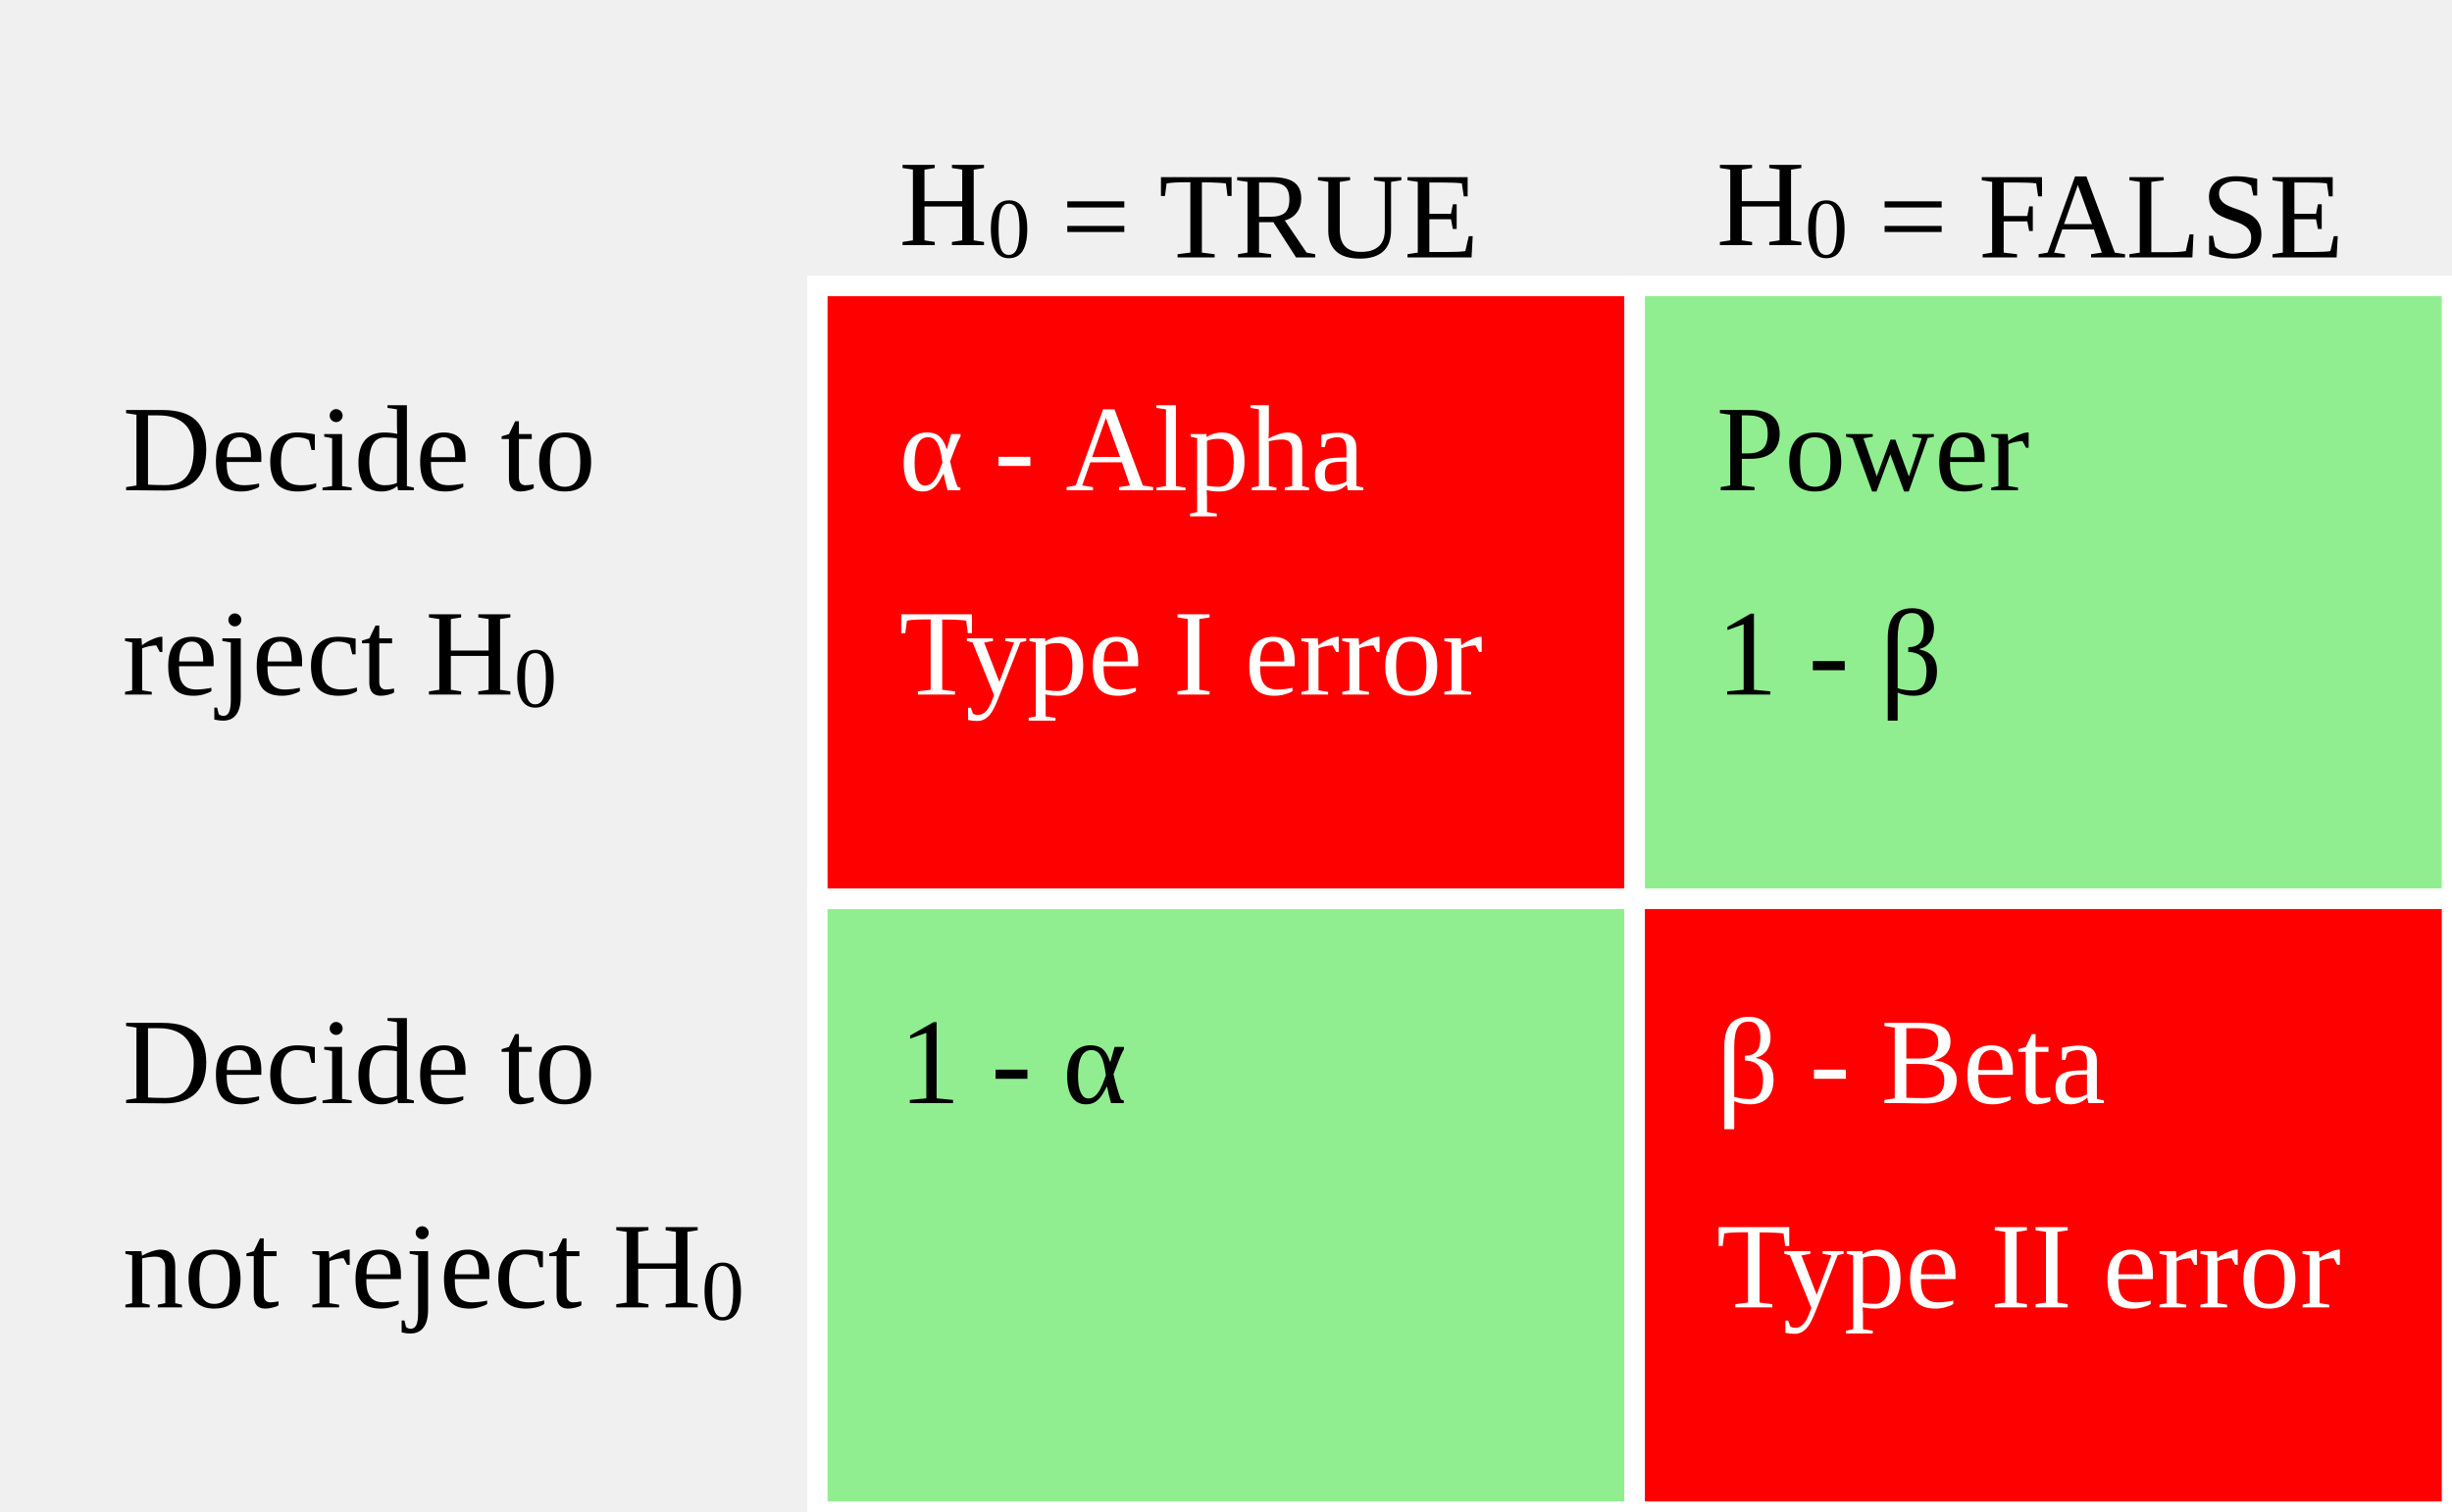
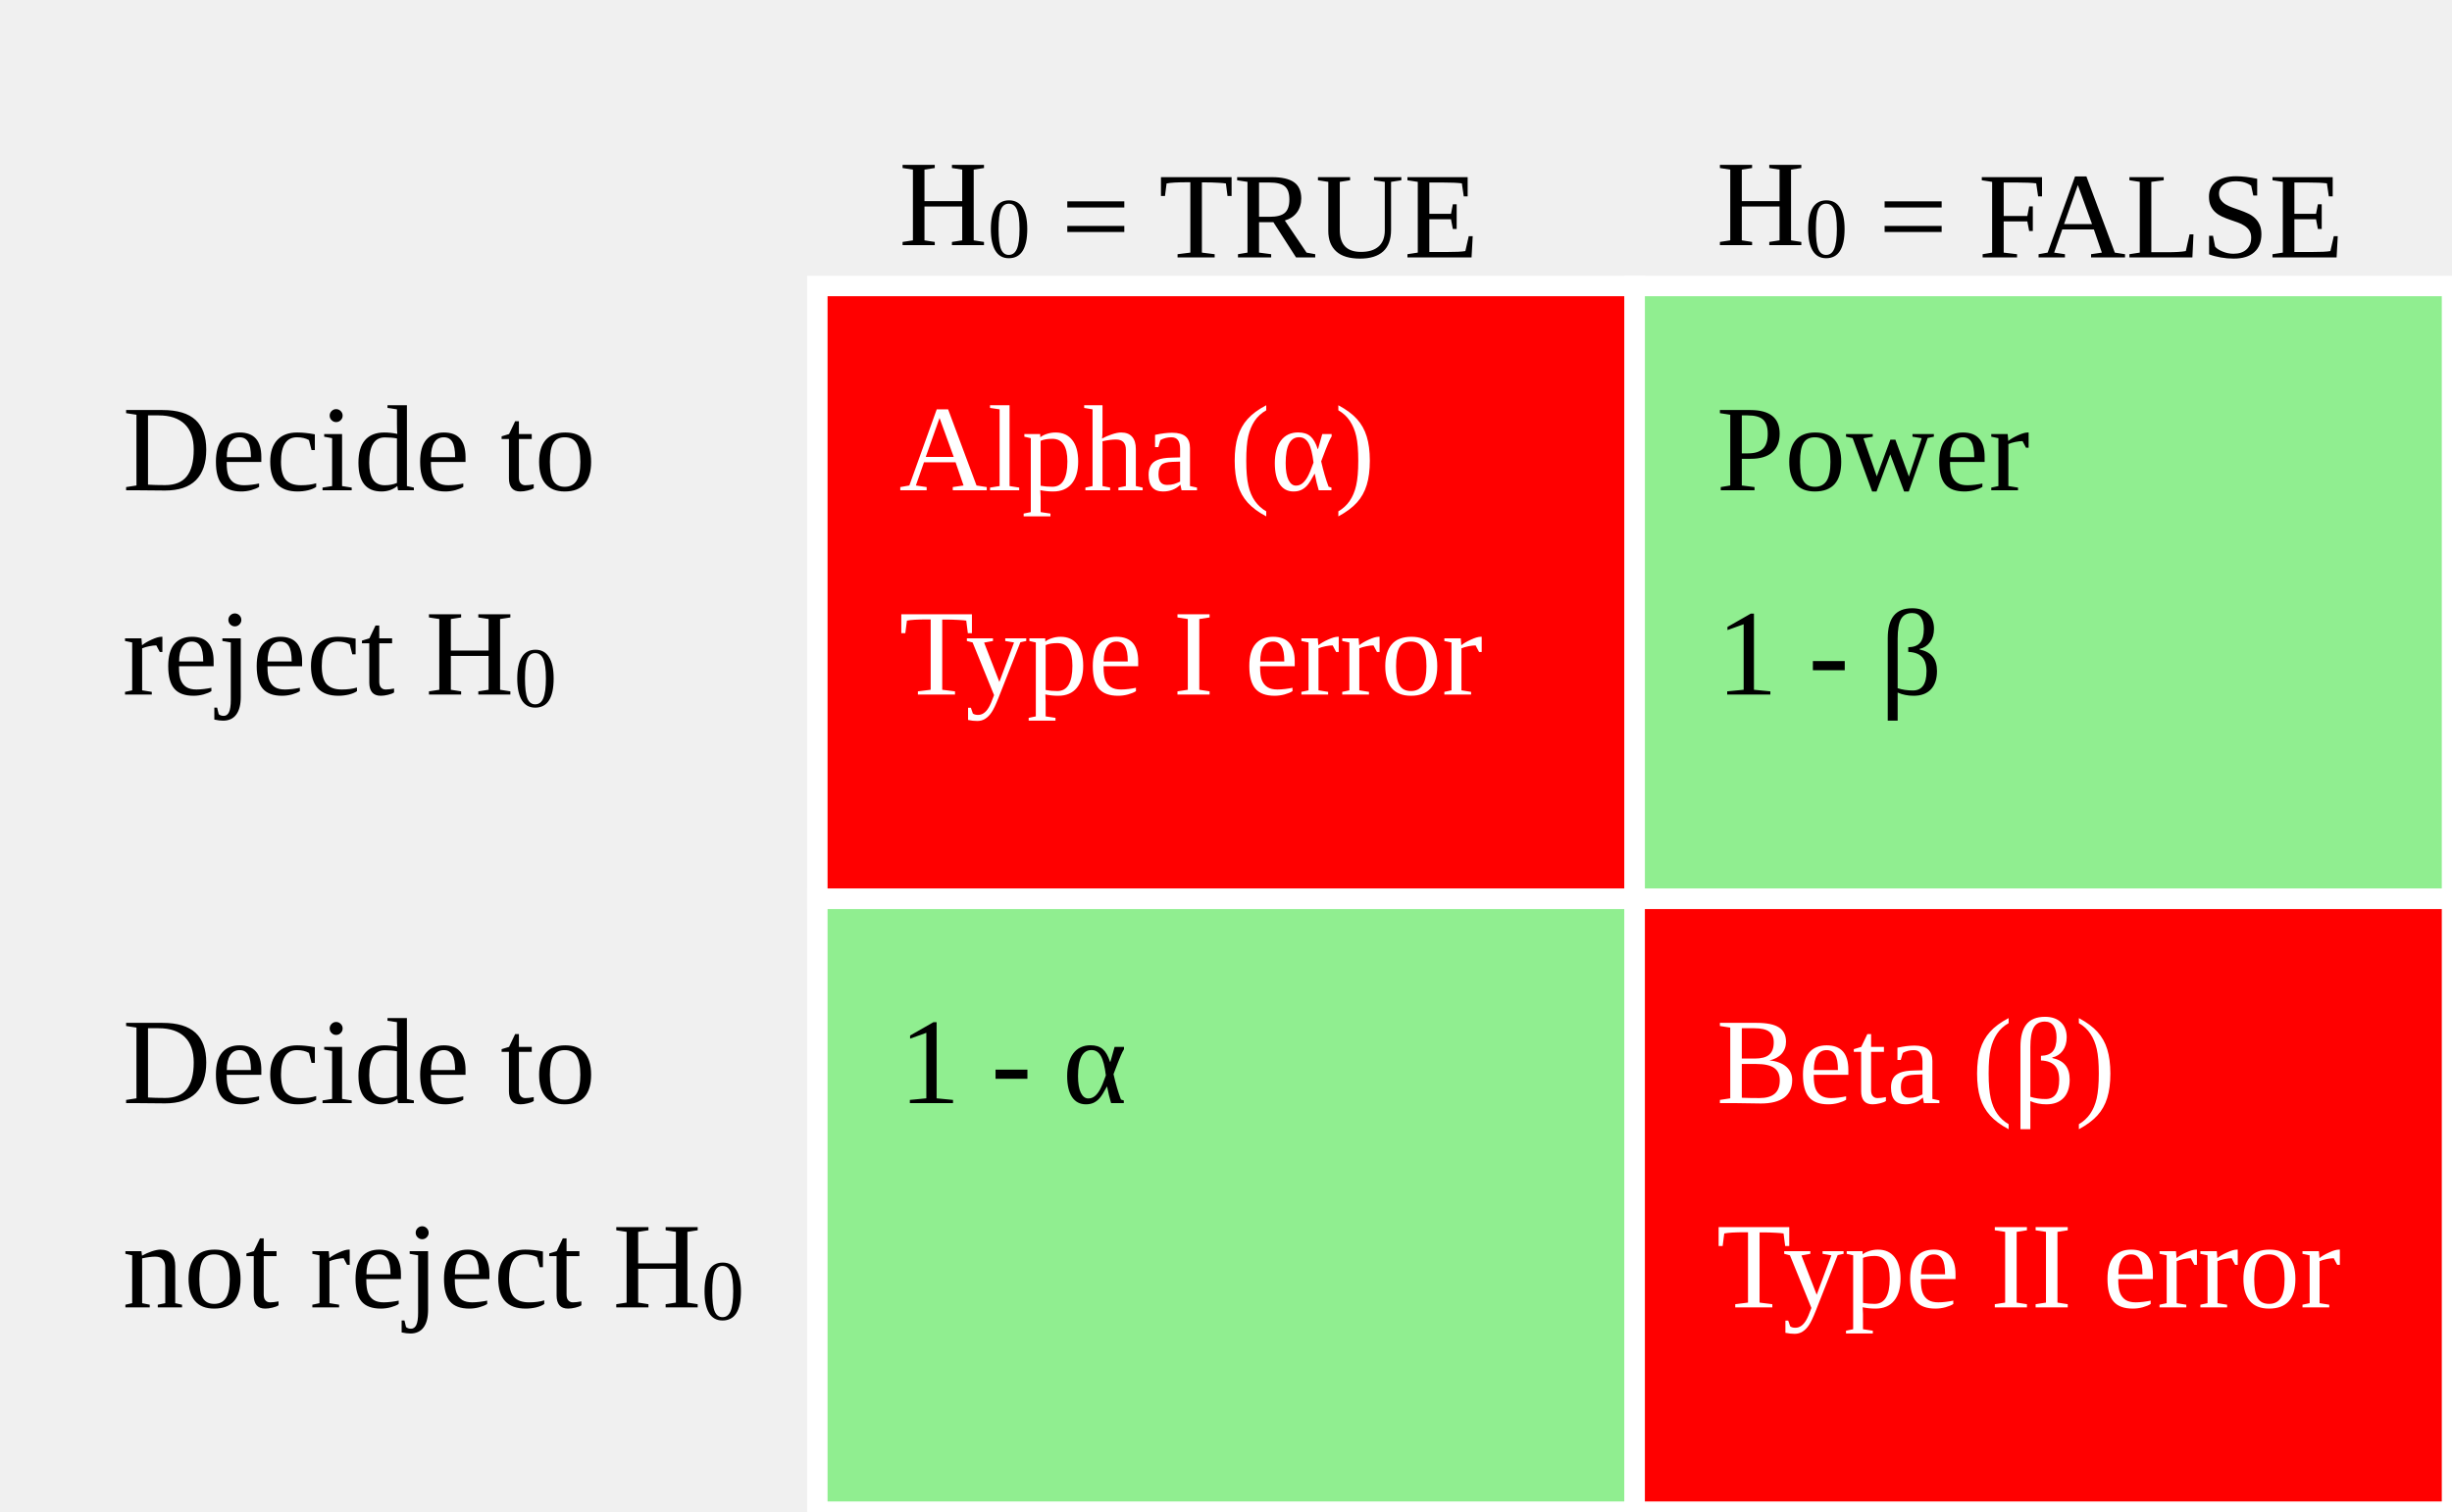
<svg xmlns="http://www.w3.org/2000/svg" width="600" height="370" style="font-size: 30px; color:white;">
  <text x="220" y="60">H<tspan dy="3" font-size=".7em">0</tspan> = TRUE</text>
  <text x="420" y="60">H<tspan dy="3" font-size=".7em">0</tspan> = FALSE</text>
  <text x="30" y="120">Decide to</text>
  <text x="30" y="170">reject H<tspan dy="3" font-size=".7em">0</tspan>
  </text>
  <text x="30" y="270">Decide to</text>
  <text x="30" y="320">not reject H<tspan dy="3" font-size=".7em">0</tspan>
  </text>
  <g id="boxes" style="stroke:white; stroke-width:5px;">
    <rect width="200" height="150" x="200" y="70" fill="red" />
    <rect width="200" height="150" x="200" y="220" fill="lightgreen" />
    <rect width="200" height="150" x="400" y="70" fill="lightgreen" />
    <rect width="200" height="150" x="400" y="220" fill="red" />
  </g>
  <g id="border" style="stroke:none; stroke-width:5px;">
    <rect class="alpha" width="190" height="140" x="205" y="75" fill="none" />
    <rect class="oneminalpha" width="190" height="140" x="205" y="225" fill="none" />
    <rect class="power" width="190" height="140" x="405" y="75" fill="none" />
    <rect class="beta" width="190" height="140" x="405" y="225" fill="none" />
  </g>
  <g style="fill:white;">
-     <text x="220" y="120">α - Alpha</text>
+     <text x="220" y="120">Alpha (α)</text>
    <text x="220" y="170">Type I error</text>
-     <text x="420" y="270">β - Beta</text>
+     <text x="420" y="270">Beta (β)</text>
    <text x="420" y="320">Type II error</text>
  </g>
  <g style="fill:black;">
    <text x="220" y="270">1 - α</text>
    <text x="420" y="120">Power</text>
    <text x="420" y="170">1 - β</text>
  </g>
</svg>
